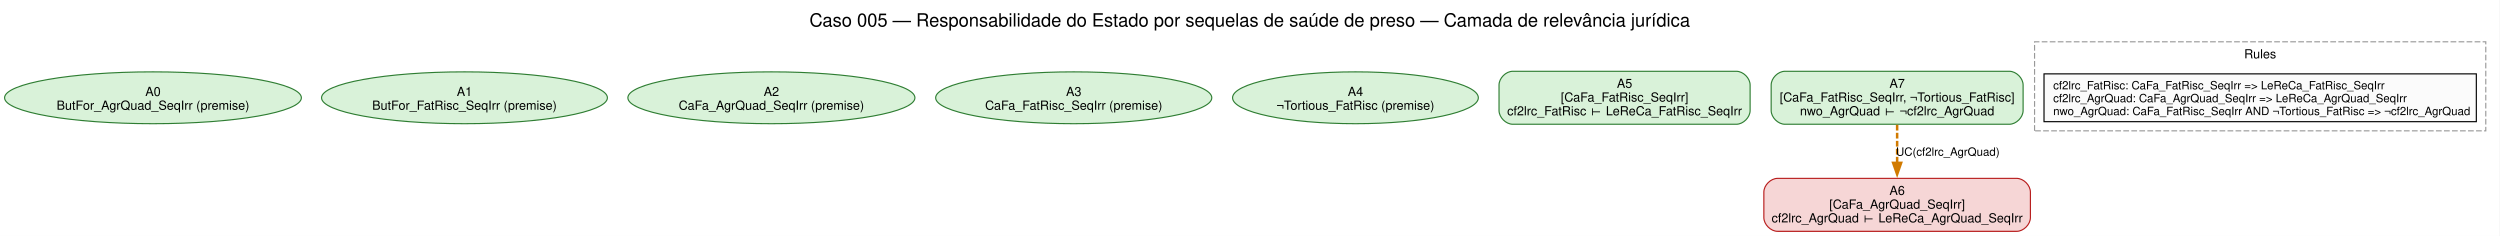
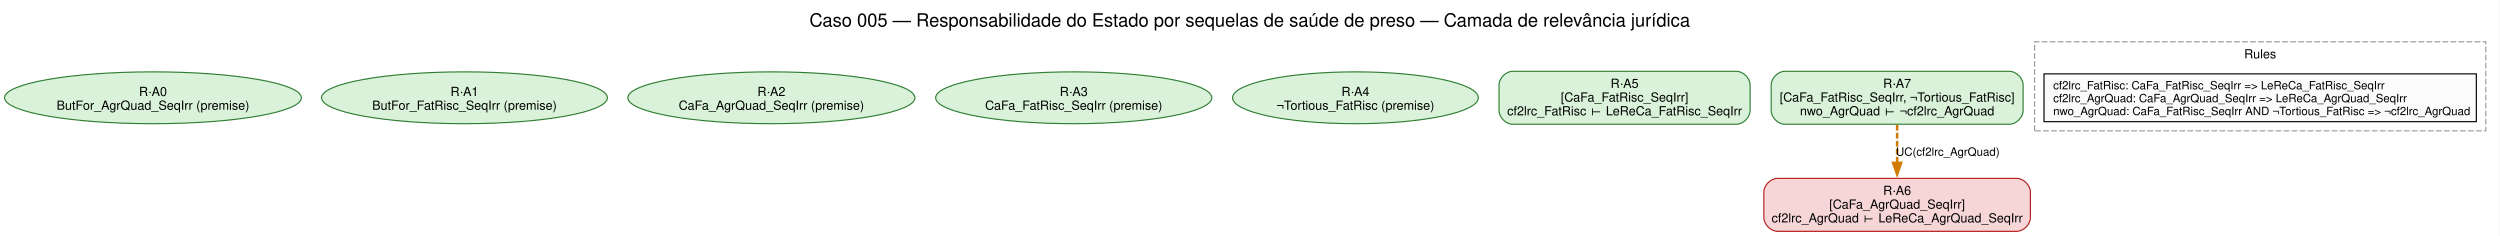
<svg xmlns="http://www.w3.org/2000/svg" xmlns:xlink="http://www.w3.org/1999/xlink" width="2183pt" height="206pt" viewBox="0.00 0.00 2183.00 206.00">
  <g id="graph0" class="graph" transform="scale(1 1) rotate(0) translate(4 202)">
    <polygon fill="white" stroke="none" points="-4,4 -4,-202 2178.58,-202 2178.58,4 -4,4" />
    <text xml:space="preserve" text-anchor="middle" x="1087.29" y="-178.8" font-family="Helvetica,sans-Serif" font-size="16.00">Caso 005 — Responsabilidade do Estado por sequelas de saúde de preso — Camada de relevância jurídica</text>
    <g id="clust1" class="cluster">
      <polygon fill="none" stroke="#999999" stroke-dasharray="5,2" points="1772.58,-87.75 1772.58,-165.5 2166.58,-165.5 2166.58,-87.75 1772.58,-87.75" />
      <text xml:space="preserve" text-anchor="middle" x="1969.58" y="-151.05" font-family="Helvetica,sans-Serif" font-size="11.00">Rules</text>
    </g>
    <g id="node1" class="node argnode status-IN arg-A0">
      <g id="a_node1">
-         <a xlink:title="A0&#10;ButFor_AgrQuad_SeqIrr (premise)">
+         <a xlink:title="R·A0&#10;ButFor_AgrQuad_SeqIrr (premise)">
          <ellipse fill="#d9f2d9" stroke="#2e7d32" cx="129.58" cy="-116.62" rx="129.58" ry="22.63" />
-           <text xml:space="preserve" text-anchor="middle" x="129.58" y="-118.17" font-family="Helvetica,sans-Serif" font-size="11.00">A0</text>
+           <text xml:space="preserve" text-anchor="middle" x="129.58" y="-118.17" font-family="Helvetica,sans-Serif" font-size="11.00">R·A0</text>
          <text xml:space="preserve" text-anchor="middle" x="129.58" y="-106.17" font-family="Helvetica,sans-Serif" font-size="11.00">ButFor_AgrQuad_SeqIrr (premise)</text>
        </a>
      </g>
    </g>
    <g id="node2" class="node argnode status-IN arg-A1">
      <g id="a_node2">
-         <a xlink:title="A1&#10;ButFor_FatRisc_SeqIrr (premise)">
+         <a xlink:title="R·A1&#10;ButFor_FatRisc_SeqIrr (premise)">
          <ellipse fill="#d9f2d9" stroke="#2e7d32" cx="401.58" cy="-116.62" rx="124.8" ry="22.63" />
-           <text xml:space="preserve" text-anchor="middle" x="401.58" y="-118.17" font-family="Helvetica,sans-Serif" font-size="11.00">A1</text>
+           <text xml:space="preserve" text-anchor="middle" x="401.58" y="-118.17" font-family="Helvetica,sans-Serif" font-size="11.00">R·A1</text>
          <text xml:space="preserve" text-anchor="middle" x="401.58" y="-106.17" font-family="Helvetica,sans-Serif" font-size="11.00">ButFor_FatRisc_SeqIrr (premise)</text>
        </a>
      </g>
    </g>
    <g id="node3" class="node argnode status-IN arg-A2">
      <g id="a_node3">
-         <a xlink:title="A2&#10;CaFa_AgrQuad_SeqIrr (premise)">
+         <a xlink:title="R·A2&#10;CaFa_AgrQuad_SeqIrr (premise)">
          <ellipse fill="#d9f2d9" stroke="#2e7d32" cx="669.58" cy="-116.62" rx="125.33" ry="22.63" />
-           <text xml:space="preserve" text-anchor="middle" x="669.58" y="-118.17" font-family="Helvetica,sans-Serif" font-size="11.00">A2</text>
+           <text xml:space="preserve" text-anchor="middle" x="669.58" y="-118.17" font-family="Helvetica,sans-Serif" font-size="11.00">R·A2</text>
          <text xml:space="preserve" text-anchor="middle" x="669.58" y="-106.17" font-family="Helvetica,sans-Serif" font-size="11.00">CaFa_AgrQuad_SeqIrr (premise)</text>
        </a>
      </g>
    </g>
    <g id="node4" class="node argnode status-IN arg-A3">
      <g id="a_node4">
-         <a xlink:title="A3&#10;CaFa_FatRisc_SeqIrr (premise)">
+         <a xlink:title="R·A3&#10;CaFa_FatRisc_SeqIrr (premise)">
          <ellipse fill="#d9f2d9" stroke="#2e7d32" cx="933.58" cy="-116.62" rx="120.56" ry="22.63" />
-           <text xml:space="preserve" text-anchor="middle" x="933.58" y="-118.17" font-family="Helvetica,sans-Serif" font-size="11.00">A3</text>
+           <text xml:space="preserve" text-anchor="middle" x="933.58" y="-118.17" font-family="Helvetica,sans-Serif" font-size="11.00">R·A3</text>
          <text xml:space="preserve" text-anchor="middle" x="933.58" y="-106.17" font-family="Helvetica,sans-Serif" font-size="11.00">CaFa_FatRisc_SeqIrr (premise)</text>
        </a>
      </g>
    </g>
    <g id="node5" class="node argnode status-IN arg-A4">
      <g id="a_node5">
-         <a xlink:title="A4&#10;¬Tortious_FatRisc (premise)">
+         <a xlink:title="R·A4&#10;¬Tortious_FatRisc (premise)">
          <ellipse fill="#d9f2d9" stroke="#2e7d32" cx="1179.58" cy="-116.62" rx="107.3" ry="22.63" />
-           <text xml:space="preserve" text-anchor="middle" x="1179.58" y="-118.17" font-family="Helvetica,sans-Serif" font-size="11.00">A4</text>
+           <text xml:space="preserve" text-anchor="middle" x="1179.58" y="-118.17" font-family="Helvetica,sans-Serif" font-size="11.00">R·A4</text>
          <text xml:space="preserve" text-anchor="middle" x="1179.58" y="-106.17" font-family="Helvetica,sans-Serif" font-size="11.00">¬Tortious_FatRisc (premise)</text>
        </a>
      </g>
    </g>
    <g id="node6" class="node argnode status-IN arg-A5">
      <g id="a_node6">
-         <a xlink:title="A5&#10;[CaFa_FatRisc_SeqIrr]&#10;cf2lrc_FatRisc ⊢ LeReCa_FatRisc_SeqIrr">
+         <a xlink:title="R·A5&#10;[CaFa_FatRisc_SeqIrr]&#10;cf2lrc_FatRisc ⊢ LeReCa_FatRisc_SeqIrr">
          <path fill="#d9f2d9" stroke="#2e7d32" d="M1512.2,-139.75C1512.2,-139.75 1316.95,-139.75 1316.95,-139.75 1310.95,-139.75 1304.95,-133.75 1304.95,-127.75 1304.95,-127.75 1304.95,-105.5 1304.95,-105.5 1304.95,-99.5 1310.95,-93.5 1316.95,-93.5 1316.95,-93.5 1512.2,-93.5 1512.2,-93.5 1518.2,-93.5 1524.2,-99.5 1524.2,-105.5 1524.2,-105.5 1524.2,-127.75 1524.2,-127.75 1524.2,-133.75 1518.2,-139.75 1512.2,-139.75" />
-           <text xml:space="preserve" text-anchor="middle" x="1414.58" y="-125.3" font-family="Helvetica,sans-Serif" font-size="11.00">A5</text>
+           <text xml:space="preserve" text-anchor="middle" x="1414.58" y="-125.3" font-family="Helvetica,sans-Serif" font-size="11.00">R·A5</text>
          <text xml:space="preserve" text-anchor="middle" x="1414.58" y="-113.3" font-family="Helvetica,sans-Serif" font-size="11.00">[CaFa_FatRisc_SeqIrr]</text>
          <text xml:space="preserve" text-anchor="middle" x="1414.58" y="-101.3" font-family="Helvetica,sans-Serif" font-size="11.00">cf2lrc_FatRisc ⊢ LeReCa_FatRisc_SeqIrr</text>
        </a>
      </g>
    </g>
    <g id="node7" class="node argnode status-OUT arg-A6">
      <g id="a_node7">
-         <a xlink:title="A6&#10;[CaFa_AgrQuad_SeqIrr]&#10;cf2lrc_AgrQuad ⊢ LeReCa_AgrQuad_SeqIrr">
+         <a xlink:title="R·A6&#10;[CaFa_AgrQuad_SeqIrr]&#10;cf2lrc_AgrQuad ⊢ LeReCa_AgrQuad_SeqIrr">
          <path fill="#f6d6d6" stroke="#b71c1c" d="M1756.95,-46.25C1756.95,-46.25 1548.2,-46.25 1548.2,-46.25 1542.2,-46.25 1536.2,-40.25 1536.2,-34.25 1536.2,-34.25 1536.2,-12 1536.2,-12 1536.2,-6 1542.2,0 1548.2,0 1548.2,0 1756.95,0 1756.95,0 1762.95,0 1768.95,-6 1768.95,-12 1768.95,-12 1768.95,-34.25 1768.95,-34.25 1768.95,-40.25 1762.95,-46.25 1756.95,-46.25" />
-           <text xml:space="preserve" text-anchor="middle" x="1652.58" y="-31.8" font-family="Helvetica,sans-Serif" font-size="11.00">A6</text>
+           <text xml:space="preserve" text-anchor="middle" x="1652.58" y="-31.8" font-family="Helvetica,sans-Serif" font-size="11.00">R·A6</text>
          <text xml:space="preserve" text-anchor="middle" x="1652.58" y="-19.8" font-family="Helvetica,sans-Serif" font-size="11.00">[CaFa_AgrQuad_SeqIrr]</text>
          <text xml:space="preserve" text-anchor="middle" x="1652.58" y="-7.8" font-family="Helvetica,sans-Serif" font-size="11.00">cf2lrc_AgrQuad ⊢ LeReCa_AgrQuad_SeqIrr</text>
        </a>
      </g>
    </g>
    <g id="node8" class="node argnode status-IN arg-A7">
      <g id="a_node8">
-         <a xlink:title="A7&#10;[CaFa_FatRisc_SeqIrr, ¬Tortious_FatRisc]&#10;nwo_AgrQuad ⊢ ¬cf2lrc_AgrQuad">
+         <a xlink:title="R·A7&#10;[CaFa_FatRisc_SeqIrr, ¬Tortious_FatRisc]&#10;nwo_AgrQuad ⊢ ¬cf2lrc_AgrQuad">
          <path fill="#d9f2d9" stroke="#2e7d32" d="M1750.58,-139.75C1750.58,-139.75 1554.58,-139.75 1554.58,-139.75 1548.58,-139.75 1542.58,-133.75 1542.58,-127.75 1542.58,-127.75 1542.58,-105.5 1542.58,-105.5 1542.58,-99.5 1548.58,-93.5 1554.58,-93.5 1554.58,-93.5 1750.58,-93.5 1750.58,-93.5 1756.58,-93.5 1762.58,-99.5 1762.58,-105.5 1762.58,-105.5 1762.58,-127.75 1762.58,-127.75 1762.58,-133.75 1756.58,-139.75 1750.58,-139.75" />
-           <text xml:space="preserve" text-anchor="middle" x="1652.58" y="-125.3" font-family="Helvetica,sans-Serif" font-size="11.00">A7</text>
+           <text xml:space="preserve" text-anchor="middle" x="1652.58" y="-125.3" font-family="Helvetica,sans-Serif" font-size="11.00">R·A7</text>
          <text xml:space="preserve" text-anchor="middle" x="1652.58" y="-113.3" font-family="Helvetica,sans-Serif" font-size="11.00">[CaFa_FatRisc_SeqIrr, ¬Tortious_FatRisc]</text>
          <text xml:space="preserve" text-anchor="middle" x="1652.58" y="-101.3" font-family="Helvetica,sans-Serif" font-size="11.00">nwo_AgrQuad ⊢ ¬cf2lrc_AgrQuad</text>
        </a>
      </g>
    </g>
    <g id="edge1" class="edge argedge type-undercut defeat from-A7 to-A6">
      <g id="a_edge1">
-         <a xlink:title="A7 undercuts A6 on rule cf2lrc_AgrQuad">
+         <a xlink:title="R·A7 undercuts R·A6 on rule cf2lrc_AgrQuad">
          <path fill="none" stroke="#d17a00" stroke-width="2.2" stroke-dasharray="5,2" d="M1652.58,-93.01C1652.58,-82.92 1652.58,-70.81 1652.58,-59.56" />
          <polygon fill="#d17a00" stroke="#d17a00" stroke-width="2.2" points="1656.08,-59.81 1652.58,-49.81 1649.08,-59.81 1656.08,-59.81" />
        </a>
      </g>
      <text xml:space="preserve" text-anchor="middle" x="1696.83" y="-66" font-family="Helvetica,sans-Serif" font-size="10.00">UC(cf2lrc_AgrQuad)</text>
    </g>
    <g id="node9" class="node">
      <polygon fill="#fbfbfb" stroke="black" points="2158.33,-137.5 1780.83,-137.5 1780.83,-95.75 2158.33,-95.75 2158.33,-137.5" />
      <text xml:space="preserve" text-anchor="start" x="1788.83" y="-124" font-family="Helvetica,sans-Serif" font-size="10.00">cf2lrc_FatRisc: CaFa_FatRisc_SeqIrr =&gt; LeReCa_FatRisc_SeqIrr</text>
      <text xml:space="preserve" text-anchor="start" x="1788.83" y="-112.75" font-family="Helvetica,sans-Serif" font-size="10.00">cf2lrc_AgrQuad: CaFa_AgrQuad_SeqIrr =&gt; LeReCa_AgrQuad_SeqIrr</text>
      <text xml:space="preserve" text-anchor="start" x="1788.83" y="-101.5" font-family="Helvetica,sans-Serif" font-size="10.00">nwo_AgrQuad: CaFa_FatRisc_SeqIrr AND ¬Tortious_FatRisc =&gt; ¬cf2lrc_AgrQuad</text>
    </g>
  </g>
</svg>
